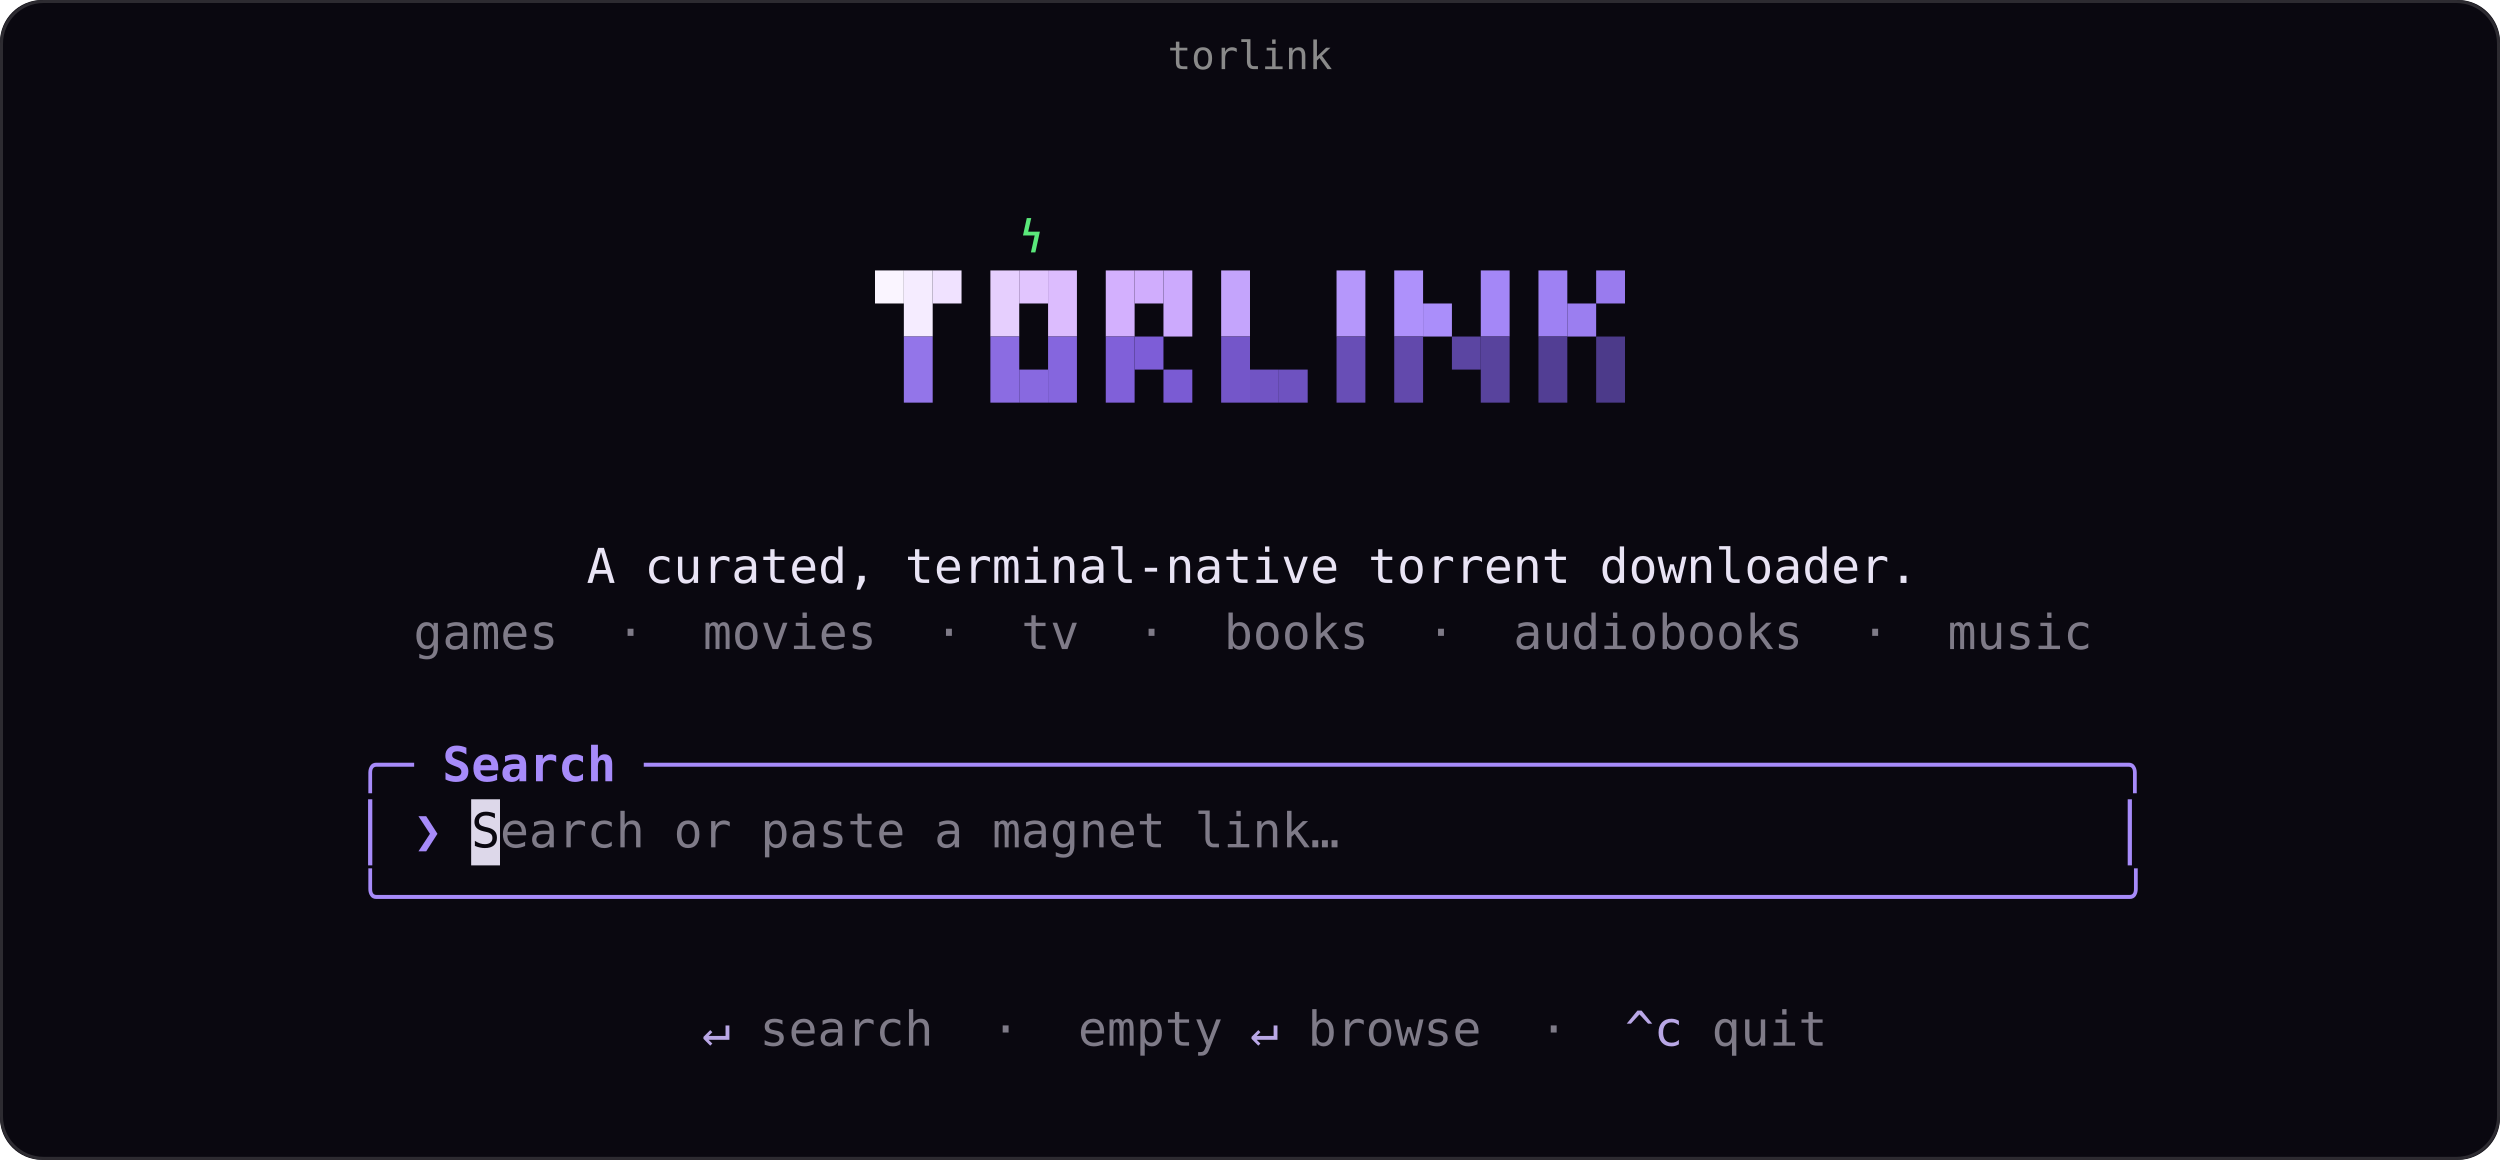
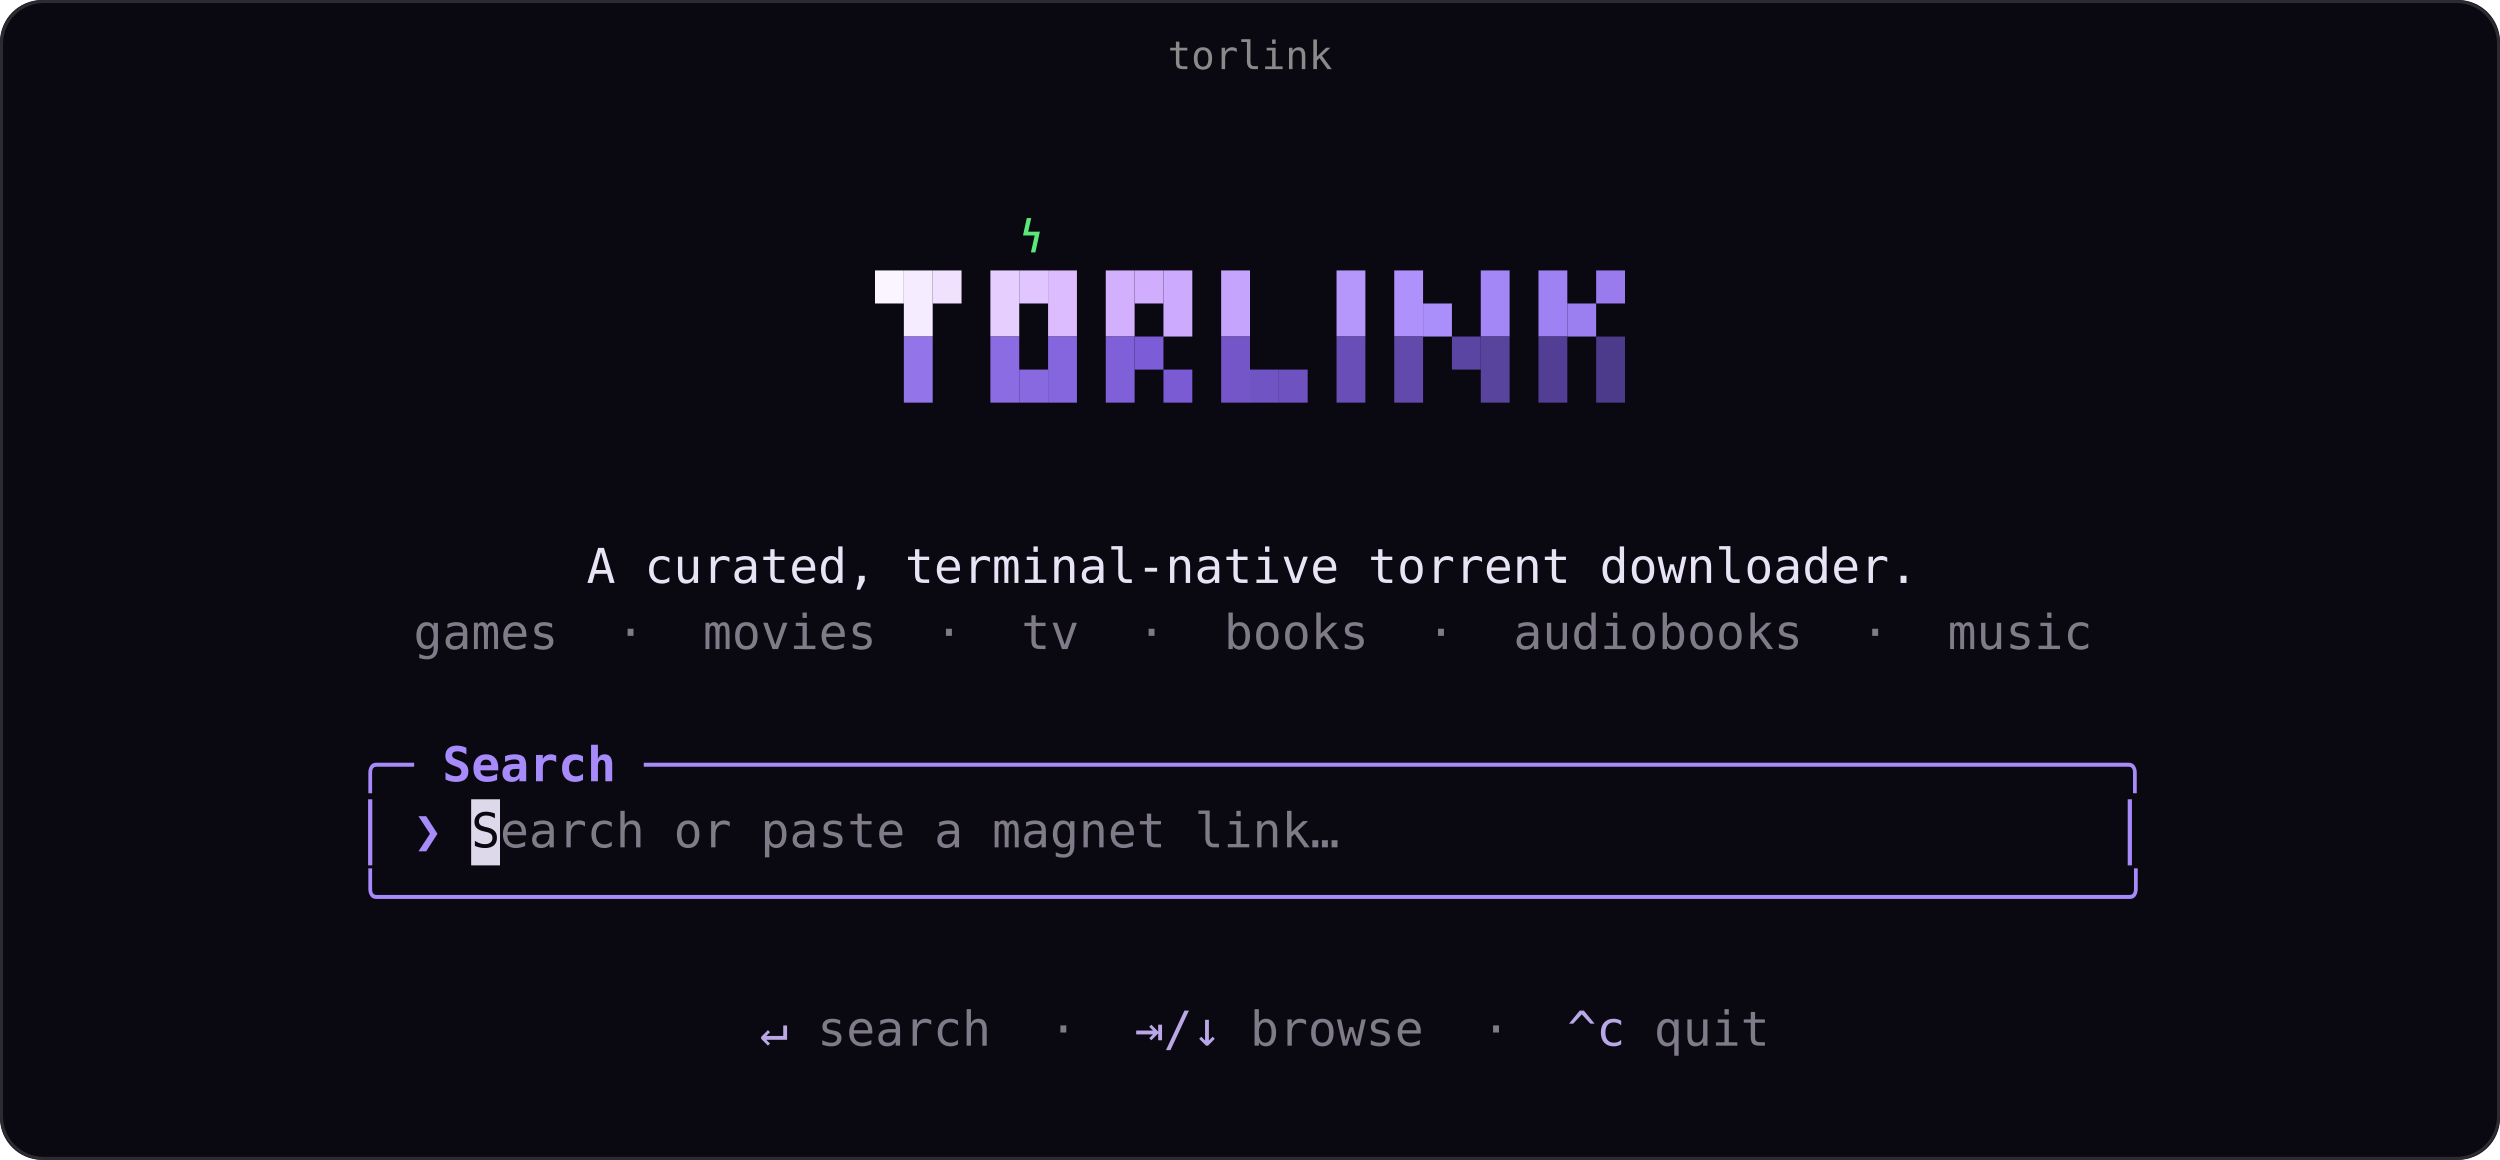
<svg xmlns="http://www.w3.org/2000/svg" width="832" height="386" viewBox="0 0 832 386" style="max-width: 832px; width: 100%; height: auto;" role="img">
  <rect width="100%" height="100%" rx="14" fill="#0a0810" />
  <rect x="0.5" y="0.5" width="831" height="385" rx="14" fill="none" stroke="#2d2b31" stroke-width="1" />
  <text x="416" y="23" text-anchor="middle" font-family="ui-monospace, &quot;Cascadia Mono&quot;, &quot;SF Mono&quot;, Menlo, Consolas, &quot;DejaVu Sans Mono&quot;, monospace" font-size="13" fill="#8a8a8a">torlink</text>
  <g font-family="ui-monospace, &quot;Cascadia Mono&quot;, &quot;SF Mono&quot;, Menlo, Consolas, &quot;DejaVu Sans Mono&quot;, monospace" font-size="16" fill="#ddd8ea">
    <text x="339.2" y="84" textLength="9.6" lengthAdjust="spacingAndGlyphs" xml:space="preserve" fill="#5ae87a" font-weight="600">𐓏</text>
    <rect x="291.2" y="90" width="9.6" height="11" fill="#faf5ff" />
    <rect x="300.8" y="90" width="9.6" height="22" fill="#f5ecff" />
    <rect x="310.4" y="90" width="9.6" height="11" fill="#f0e2ff" />
    <rect x="329.6" y="90" width="9.6" height="22" fill="#e6cffe" />
    <rect x="339.2" y="90" width="9.6" height="11" fill="#e1c5fe" />
    <rect x="348.8" y="90" width="9.6" height="22" fill="#dcbcfe" />
    <rect x="368" y="90" width="9.6" height="22" fill="#d3b0fe" />
    <rect x="377.6" y="90" width="9.6" height="11" fill="#d0adfd" />
    <rect x="387.2" y="90" width="9.6" height="22" fill="#ccaafd" />
    <rect x="406.4" y="90" width="9.6" height="22" fill="#c4a4fc" />
    <rect x="444.8" y="90" width="9.6" height="22" fill="#b597fb" />
    <rect x="464" y="90" width="9.6" height="22" fill="#ae91fb" />
    <rect x="473.6" y="101" width="9.6" height="11" fill="#aa8efa" />
    <rect x="492.8" y="90" width="9.6" height="22" fill="#a487f7" />
    <rect x="512" y="90" width="9.6" height="22" fill="#9e81f3" />
    <rect x="521.6" y="101" width="9.6" height="11" fill="#9b7ef0" />
    <rect x="531.2" y="90" width="9.6" height="11" fill="#997bee" />
    <rect x="300.8" y="112" width="9.6" height="22" fill="#9375e9" />
    <rect x="329.6" y="112" width="9.6" height="22" fill="#8b6ce2" />
    <rect x="339.2" y="123" width="9.6" height="11" fill="#8869e0" />
    <rect x="348.8" y="112" width="9.6" height="22" fill="#8566de" />
    <rect x="368" y="112" width="9.6" height="22" fill="#8060d9" />
    <rect x="377.6" y="112" width="9.6" height="11" fill="#7d5dd7" />
    <rect x="387.2" y="123" width="9.6" height="11" fill="#7a5bd3" />
    <rect x="406.4" y="112" width="9.6" height="22" fill="#7456c9" />
    <rect x="416" y="123" width="9.6" height="11" fill="#7154c4" />
    <rect x="425.6" y="123" width="9.6" height="11" fill="#6e52c0" />
    <rect x="444.8" y="112" width="9.6" height="22" fill="#684eb6" />
    <rect x="464" y="112" width="9.6" height="22" fill="#6249ac" />
    <rect x="483.2" y="112" width="9.6" height="11" fill="#5b45a2" />
    <rect x="492.8" y="112" width="9.6" height="22" fill="#58439d" />
    <rect x="512" y="112" width="9.6" height="22" fill="#523e94" />
    <rect x="531.2" y="112" width="9.6" height="22" fill="#4c3a8a" />
    <text x="195.2" y="194" textLength="441.6" lengthAdjust="spacingAndGlyphs" xml:space="preserve" fill="#e9e4f5">A curated, terminal-native torrent downloader.</text>
    <text x="137.6" y="216" textLength="556.8" lengthAdjust="spacingAndGlyphs" xml:space="preserve" fill-opacity="0.55">games  ·  movies  ·  tv  ·  books  ·  audiobooks  ·  music</text>
    <text x="118.4" y="260" textLength="19.2" lengthAdjust="spacingAndGlyphs" xml:space="preserve" fill="#a78bfa">╭─</text>
    <text x="147.2" y="260" textLength="57.6" lengthAdjust="spacingAndGlyphs" xml:space="preserve" fill="#a78bfa" font-weight="600">Search</text>
    <text x="214.4" y="260" textLength="499.2" lengthAdjust="spacingAndGlyphs" xml:space="preserve" fill="#a78bfa">───────────────────────────────────────────────────╮</text>
    <rect x="122.5" y="266" width="1.4" height="22" fill="#a78bfa" />
    <text x="137.6" y="282" textLength="9.6" lengthAdjust="spacingAndGlyphs" xml:space="preserve" fill="#a78bfa">❯</text>
    <rect x="156.8" y="266" width="9.6" height="22" fill="#ddd8ea" />
    <text x="156.8" y="282" textLength="9.6" lengthAdjust="spacingAndGlyphs" xml:space="preserve" fill="#0a0810">S</text>
    <text x="166.4" y="282" textLength="278.4" lengthAdjust="spacingAndGlyphs" xml:space="preserve" fill-opacity="0.55">earch or paste a magnet link…</text>
    <rect x="708.1" y="266" width="1.4" height="22" fill="#a78bfa" />
    <text x="118.4" y="304" textLength="595.2" lengthAdjust="spacingAndGlyphs" xml:space="preserve" fill="#a78bfa">╰────────────────────────────────────────────────────────────╯</text>
-     <text x="233.6" y="348" textLength="9.6" lengthAdjust="spacingAndGlyphs" xml:space="preserve" fill="#b9a7e6">↵</text>
-     <text x="252.8" y="348" textLength="153.6" lengthAdjust="spacingAndGlyphs" xml:space="preserve" fill-opacity="0.55">search  ·  empty</text>
-     <text x="416" y="348" textLength="9.6" lengthAdjust="spacingAndGlyphs" xml:space="preserve" fill="#b9a7e6">↵</text>
-     <text x="435.2" y="348" textLength="86.4" lengthAdjust="spacingAndGlyphs" xml:space="preserve" fill-opacity="0.55">browse  ·</text>
-     <text x="540.8" y="348" textLength="19.2" lengthAdjust="spacingAndGlyphs" xml:space="preserve" fill="#b9a7e6">^c</text>
-     <text x="569.6" y="348" textLength="38.4" lengthAdjust="spacingAndGlyphs" xml:space="preserve" fill-opacity="0.55">quit</text>
+     <text x="252.8" y="348" textLength="9.6" lengthAdjust="spacingAndGlyphs" xml:space="preserve" fill="#b9a7e6">↵</text>
+     <text x="272" y="348" textLength="86.4" lengthAdjust="spacingAndGlyphs" xml:space="preserve" fill-opacity="0.55">search  ·</text>
+     <text x="377.6" y="348" textLength="28.8" lengthAdjust="spacingAndGlyphs" xml:space="preserve" fill="#b9a7e6">⇥/↓</text>
+     <text x="416" y="348" textLength="86.4" lengthAdjust="spacingAndGlyphs" xml:space="preserve" fill-opacity="0.55">browse  ·</text>
+     <text x="521.6" y="348" textLength="19.2" lengthAdjust="spacingAndGlyphs" xml:space="preserve" fill="#b9a7e6">^c</text>
+     <text x="550.4" y="348" textLength="38.4" lengthAdjust="spacingAndGlyphs" xml:space="preserve" fill-opacity="0.55">quit</text>
  </g>
</svg>
